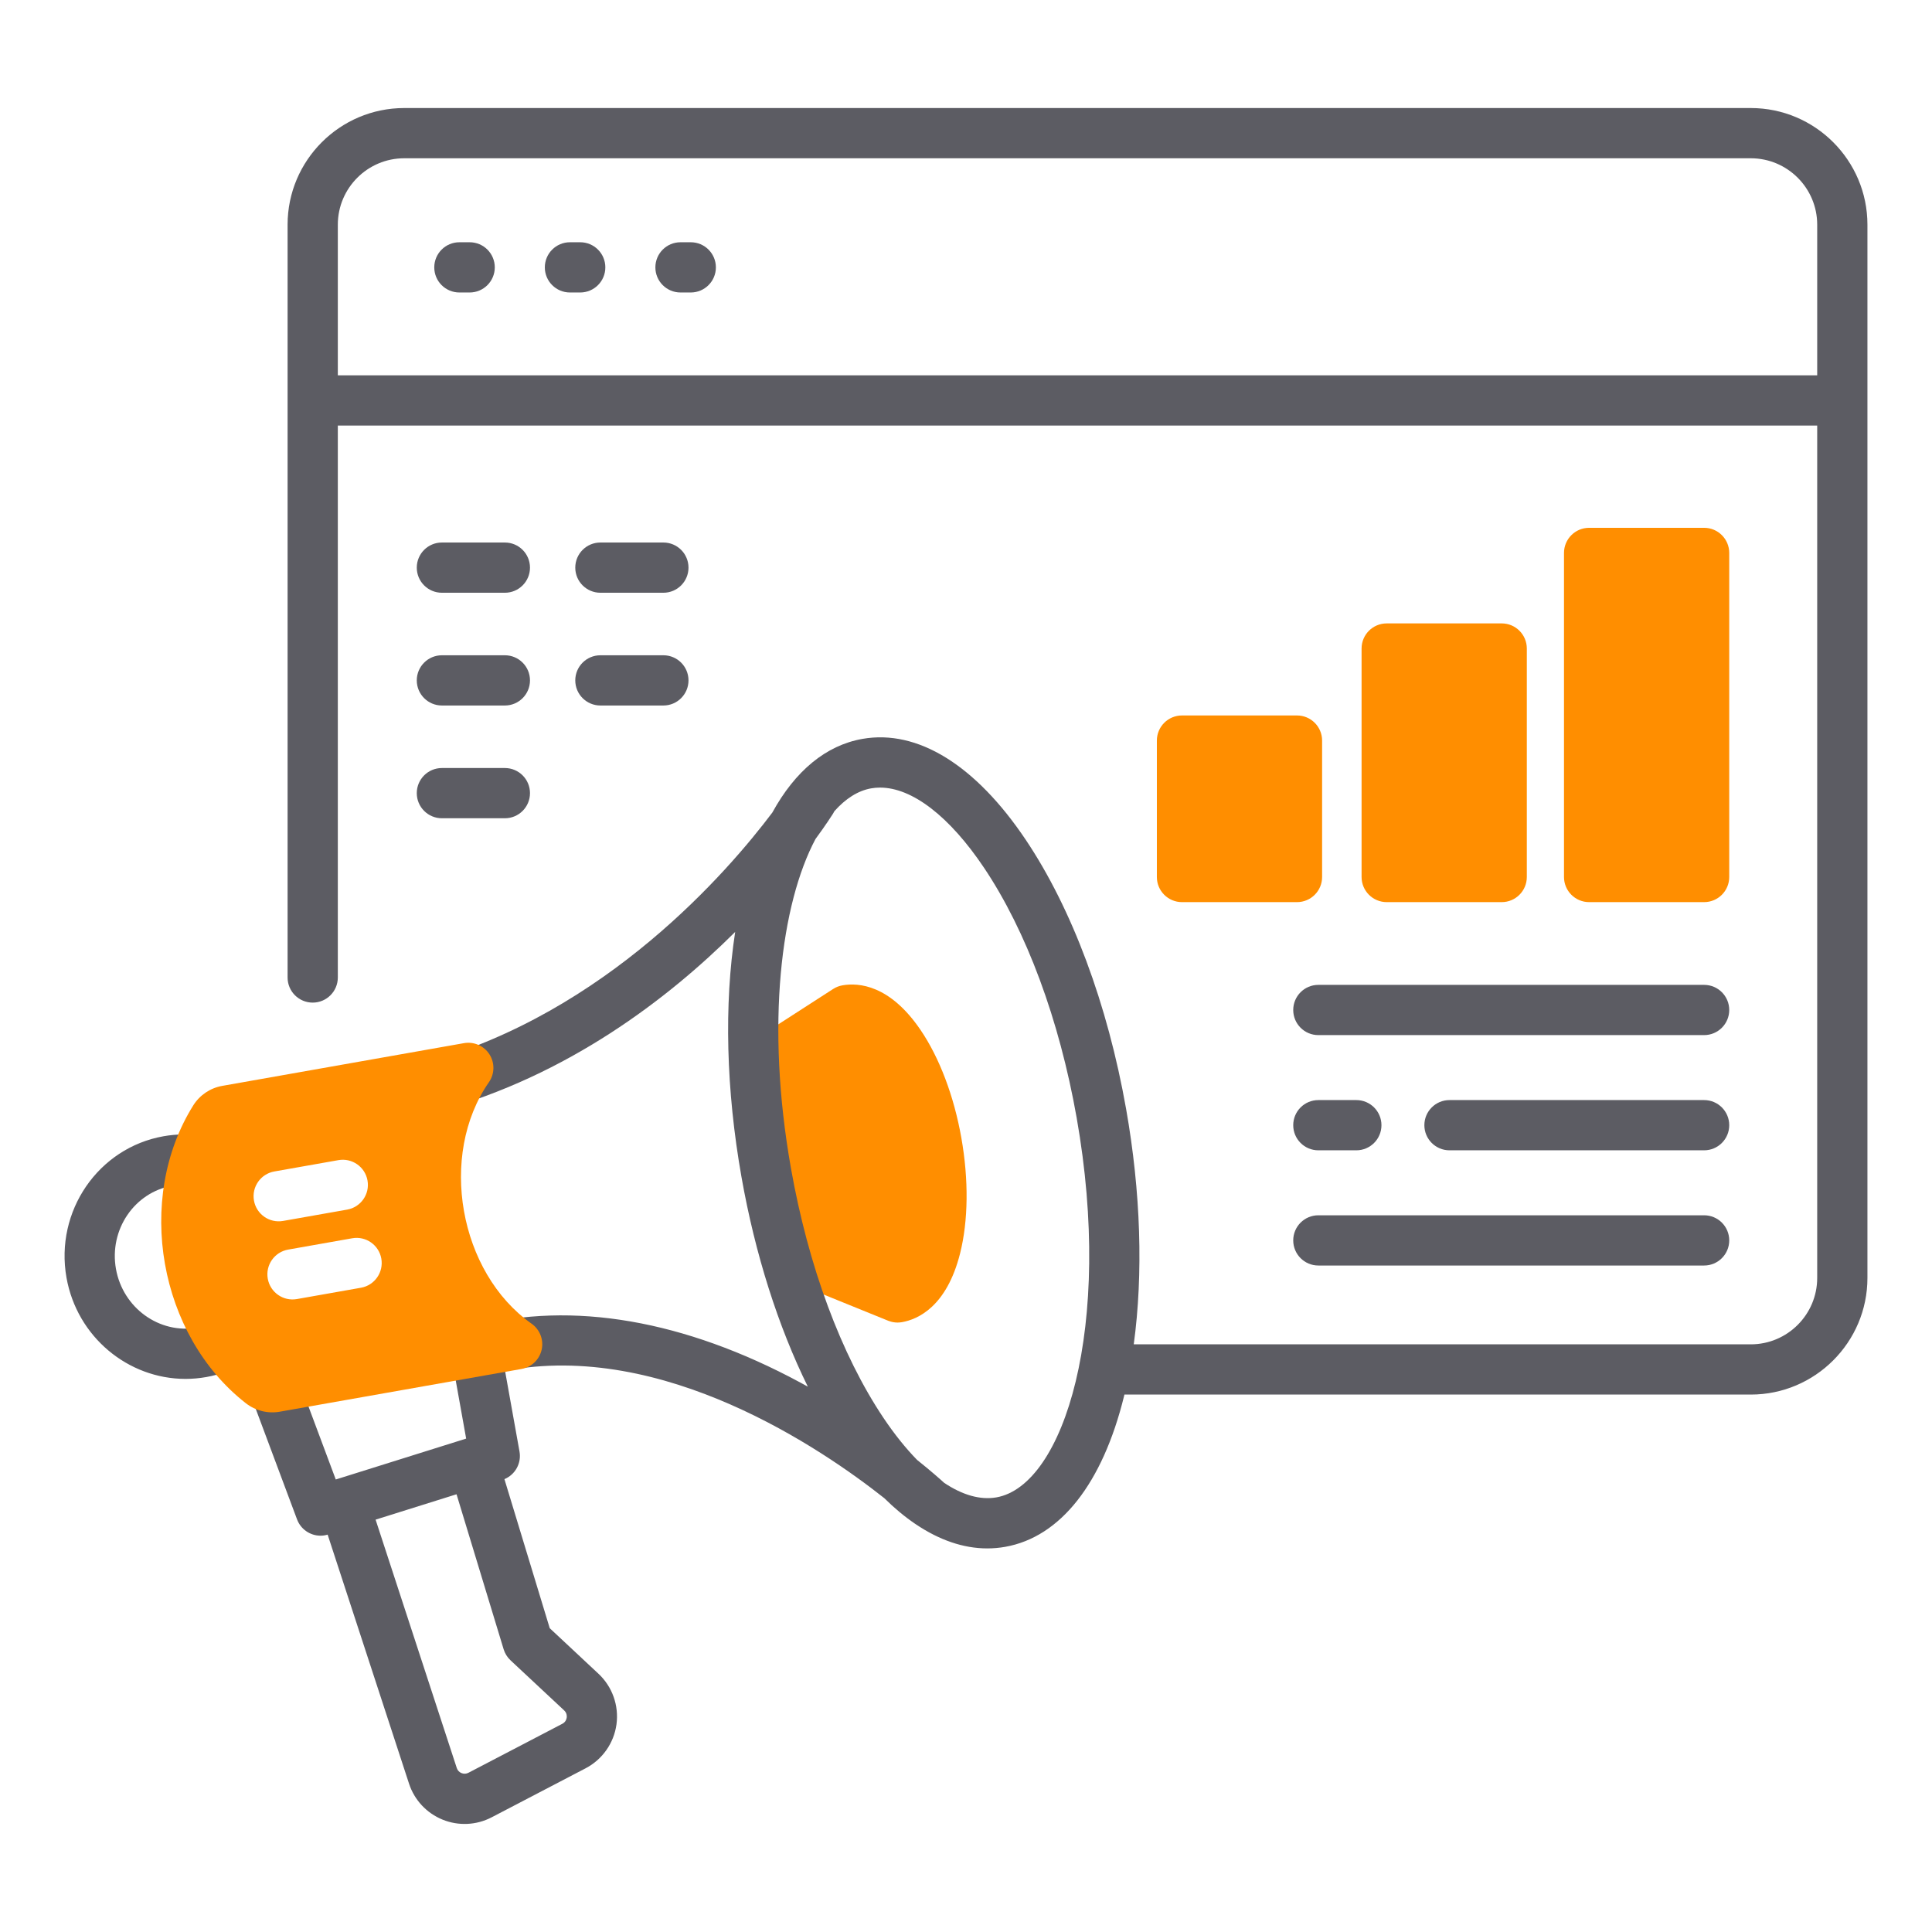
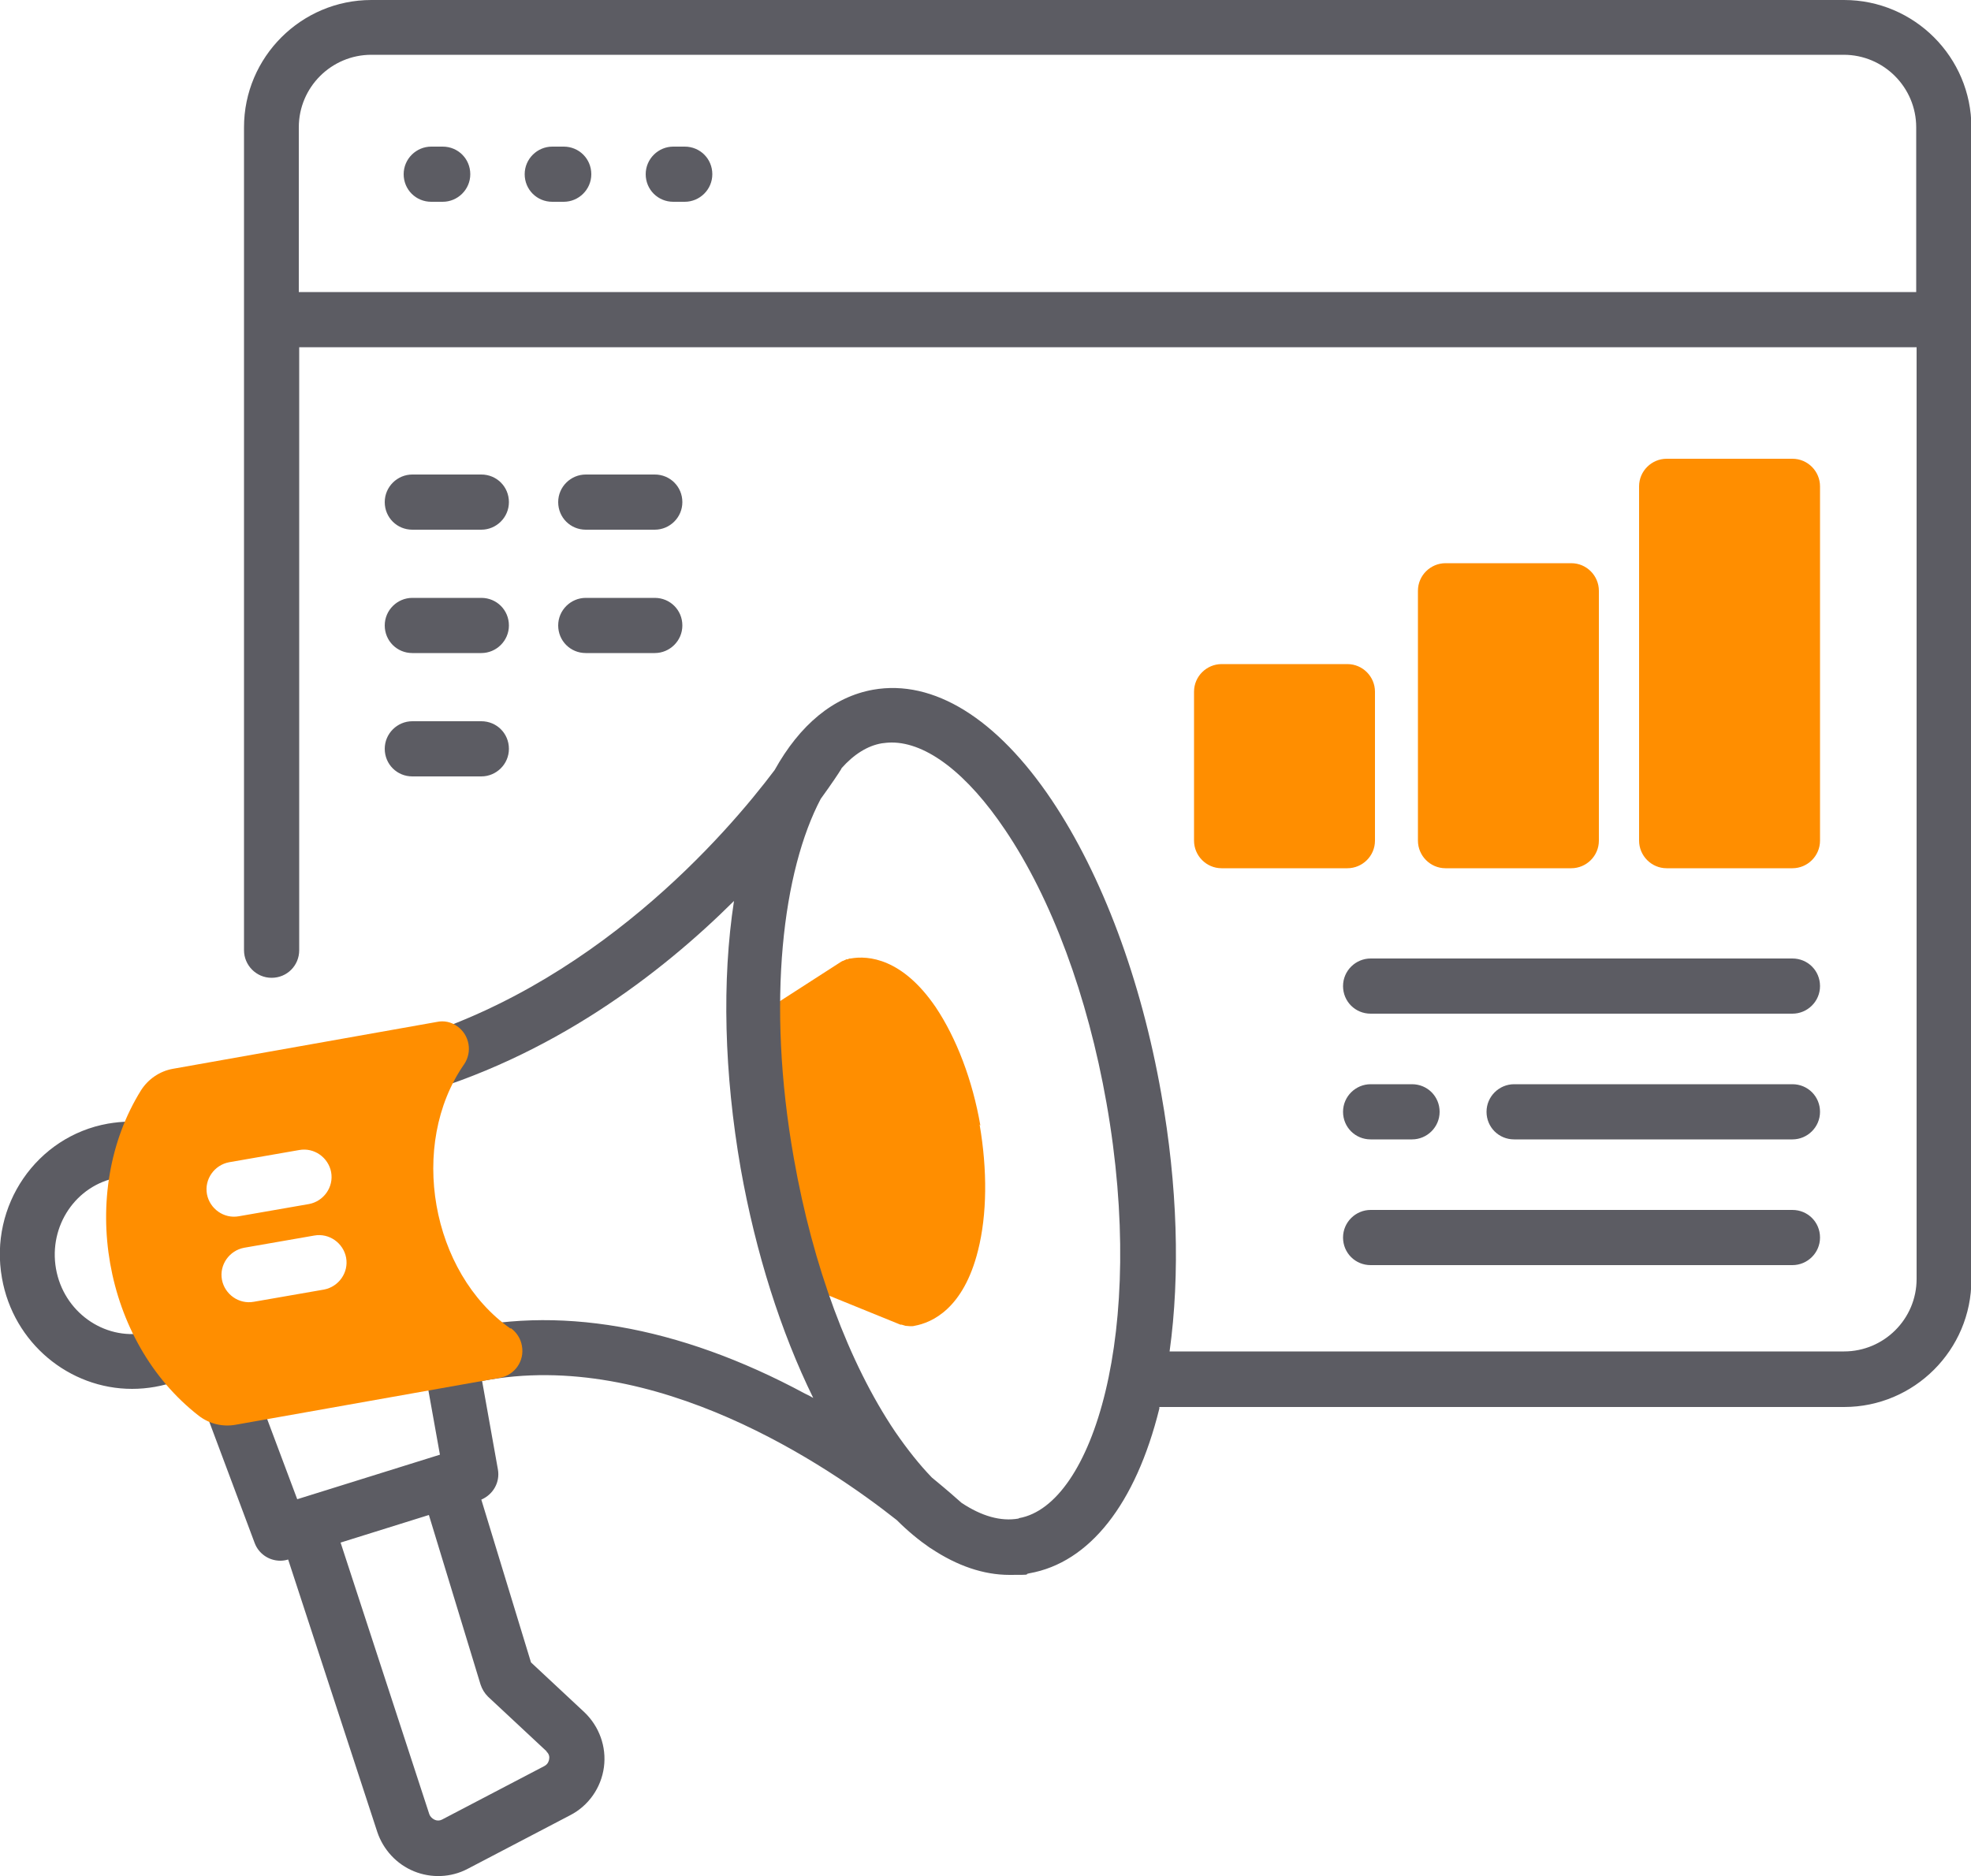
- <svg xmlns="http://www.w3.org/2000/svg" version="1.1" width="512" height="512" x="0" y="0" viewBox="0 0 500 500" style="enable-background:new 0 0 512 512" xml:space="preserve" class="">
+ <svg xmlns="http://www.w3.org/2000/svg" id="Capa_1" version="1.1" viewBox="0 0 500 475.9">
+   <defs>
+     <style>
+       .st0 {
+         fill: #5c5c63;
+       }
+ 
+       .st1 {
+         fill: #ff8e00;
+       }
+     </style>
+   </defs>
+   <path class="st1" d="M248.7,285.6c-2-11.6-6.1-22.2-11.3-30-8.5-12.5-17.2-13.2-21.6-12.4-.2,0-.5,0-.7.2,0,0-.1,0-.2,0-.2,0-.3,0-.5.2-.2,0-.3.1-.5.2,0,0,0,0-.1,0-.2.1-.4.2-.7.4l-23.9,15.4c-3.2,2.1-4.2,6.4-2.1,9.6,1.3,2,3.5,3.2,5.9,3.2.2,0,.4,0,.6,0,.1,9.6,1.1,27.7,6.5,38.2-3.8.5-6.5,4-6,7.8.3,2.5,2,4.6,4.3,5.5l30,12.2s0,0,.1,0c0,0,.1,0,.2,0,.3.1.7.2,1,.3,0,0,0,0,0,0,.4,0,.8.1,1.2.1s.8,0,1.1-.1c0,0,0,0,0,0,4.4-.8,12.4-4.3,16.1-19.1,2.3-9.1,2.4-20.4.4-32h0ZM341.8,168.5h-31.9c-3.8,0-7,3.1-7,7h0v37.8c0,3.8,3.1,7,7,7h31.9c3.8,0,7-3.1,7-7v-37.8c0-3.8-3.1-7-7-7h0ZM398.6,142.9h-31.9c-3.8,0-7,3.1-7,7v63.4c0,3.8,3.1,7,7,7h31.9c3.8,0,7-3.1,7-7h0v-63.4c0-3.8-3.1-7-7-7ZM454.7,116.4h-31.9c-3.8,0-7,3.1-7,7h0v89.9c0,3.8,3.1,7,7,7h31.9c3.8,0,7-3.1,7-7h0v-89.9c0-3.8-3.1-7-7-7h0Z" data-original="#3366ff" />
  <g>
-     <path fill="#ff8e00" d="M248.803 294.51c-1.911-10.816-5.661-20.743-10.559-27.951-7.953-11.706-16.035-12.276-20.181-11.562-.232.038-.462.09-.69.154-.06.017-.117.04-.175.059-.143.045-.287.089-.428.144a6.465 6.465 0 0 0-.47.21c-.035.018-.073.032-.11.05-.21.108-.414.226-.61.355l-22.318 14.394a6.5 6.5 0 0 0 3.528 11.963c.178 0 .356-.023.533-.037.12 8.941 1.052 25.885 6.069 35.681a6.498 6.498 0 0 0-1.57 12.46l28.025 11.37c.044.018.09.03.135.047.06.024.123.044.185.065.313.11.63.198.947.257.03.006.062.008.093.013.36.062.722.097 1.081.097.358 0 .711-.037 1.06-.095.025-.004.05-.002.074-.006 4.13-.73 11.573-4.012 15.045-17.79 2.129-8.451 2.248-19.062.336-29.878zM335.66 185.16h-29.764a6.5 6.5 0 0 0-6.5 6.5v35.31a6.5 6.5 0 0 0 6.5 6.5h29.764a6.5 6.5 0 0 0 6.5-6.5v-35.31a6.5 6.5 0 0 0-6.5-6.5zM388.64 161.337h-29.764a6.5 6.5 0 0 0-6.5 6.5v59.132a6.5 6.5 0 0 0 6.5 6.5h29.764a6.5 6.5 0 0 0 6.5-6.5v-59.132a6.5 6.5 0 0 0-6.5-6.5zM441.024 136.597h-29.763a6.5 6.5 0 0 0-6.5 6.5v83.872a6.5 6.5 0 0 0 6.5 6.5h29.763a6.5 6.5 0 0 0 6.5-6.5v-83.872a6.5 6.5 0 0 0-6.5-6.5z" opacity="1" data-original="#3366ff" class="" />
-     <g fill="#070606">
-       <path d="M54.144 342.759c-.983.363-2.012.64-3.059.826-9.83 1.744-19.29-5.085-21.08-15.21-1.788-10.126 4.756-19.778 14.589-21.516a17.815 17.815 0 0 1 2.928-.272 6.5 6.5 0 0 0-.06-13l-.06.001a30.854 30.854 0 0 0-5.072.47c-16.89 2.986-28.162 19.395-25.125 36.58 2.715 15.36 15.957 26.219 30.803 26.219a30.836 30.836 0 0 0 10.64-1.902 6.501 6.501 0 0 0-4.504-12.196zM453.104 27.961h-348.49c-16.644 0-30.186 13.542-30.186 30.187v194.828a6.5 6.5 0 0 0 13 0V110.128H470.29v220.598c0 9.477-7.71 17.187-17.187 17.187h-159.69c2.48-18.241 1.833-39.366-1.981-60.938-4.788-27.088-14.013-51.821-25.975-69.645-12.99-19.357-28.007-28.628-42.278-26.104-9.419 1.665-17.378 8.267-23.303 19.068-11.399 15.14-43.026 51.864-89.853 64.75a6.5 6.5 0 0 0 3.45 12.534c33.525-9.225 59.444-29.125 76.79-46.397-2.887 18.787-2.36 40.843 1.626 63.39 3.534 19.995 9.491 38.697 17.177 54.295-.646-.359-1.298-.716-1.958-1.072-29.954-16.152-59.131-21.173-84.374-14.522a6.49 6.49 0 0 0-4.516 4.263 6.475 6.475 0 0 0-1.132 4.95l3.555 19.824-33.745 10.581-9.782-26.174a6.5 6.5 0 0 0-12.178 4.55l11.938 31.945a6.503 6.503 0 0 0 6.088 4.226c.607 0 1.223-.094 1.832-.273l21.06 64.438a15.11 15.11 0 0 0 8.673 9.313 15.124 15.124 0 0 0 12.714-.597l24.308-12.681a15.156 15.156 0 0 0 7.996-11.377 15.156 15.156 0 0 0-4.664-13.1l-12.61-11.782-11.725-38.579a6.499 6.499 0 0 0 3.901-7.148l-3.743-20.867c40.89-7.946 82.077 20.222 98.148 32.938 2.607 2.58 5.259 4.782 7.937 6.607.056.037.11.075.167.11 6.118 4.132 12.372 6.288 18.546 6.288 1.553 0 3.1-.135 4.64-.407 14.273-2.523 25.199-16.38 30.766-39.016.032-.128.058-.263.089-.391h162.106c16.645 0 30.187-13.542 30.187-30.187V58.148c0-16.645-13.542-30.187-30.187-30.187zM146.007 442.658c.702.656.714 1.44.658 1.848s-.276 1.16-1.128 1.605l-24.308 12.681a2.108 2.108 0 0 1-1.793.084 2.105 2.105 0 0 1-1.223-1.313l-21.009-64.281 20.946-6.568 12.19 40.113a6.495 6.495 0 0 0 1.782 2.86zm111.872-55.14c-4.178.737-8.78-.596-13.512-3.748-.926-.846-3.349-3.01-7.036-5.956-2.917-2.991-5.83-6.607-8.673-10.842-10.975-16.355-19.487-39.32-23.968-64.664-6.591-37.29-2.535-68.418 6.353-85.162 2.73-3.721 4.265-6.129 4.552-6.586.127-.202.24-.41.342-.62 2.91-3.272 6.118-5.314 9.506-5.913.76-.134 1.531-.2 2.317-.2 8.287 0 17.949 7.403 26.904 20.747 10.976 16.354 19.487 39.319 23.968 64.663 9.557 54.067-3.266 95.19-20.753 98.281zM87.428 97.128v-38.98c0-9.477 7.71-17.187 17.186-17.187h348.49c9.477 0 17.187 7.71 17.187 17.187v38.98z" fill="#5c5c63" opacity="1" data-original="#070606" class="" />
-       <path d="M121.55 62.695h-2.662a6.5 6.5 0 0 0 0 13h2.662a6.5 6.5 0 0 0 0-13zM178.772 62.695h-2.662a6.5 6.5 0 0 0 0 13h2.661a6.5 6.5 0 0 0 0-13zM150.161 62.695H147.5a6.5 6.5 0 0 0 0 13h2.662a6.5 6.5 0 0 0 0-13zM441.024 254.884h-99.837a6.5 6.5 0 0 0 0 13h99.837a6.5 6.5 0 0 0 0-13zM341.187 297.699h9.832a6.5 6.5 0 0 0 0-13h-9.832a6.5 6.5 0 0 0 0 13zM441.024 284.699h-65.899a6.5 6.5 0 0 0 0 13h65.9a6.5 6.5 0 0 0 0-13zM341.187 327.514h99.837a6.5 6.5 0 0 0 0-13h-99.837a6.5 6.5 0 0 0 0 13zM114.361 153.403h16.301a6.5 6.5 0 0 0 0-13h-16.3a6.5 6.5 0 0 0 0 13zM114.361 182.584h16.301a6.5 6.5 0 0 0 0-13h-16.3a6.5 6.5 0 0 0 0 13zM155.38 153.403h16.303a6.5 6.5 0 0 0 0-13H155.38a6.5 6.5 0 0 0 0 13zM155.38 182.584h16.303a6.5 6.5 0 0 0 0-13H155.38a6.5 6.5 0 0 0 0 13zM114.361 211.765h16.301a6.5 6.5 0 0 0 0-13h-16.3a6.5 6.5 0 0 0 0 13z" fill="#5c5c63" opacity="1" data-original="#070606" class="" />
-     </g>
-     <path fill="#ff8e00" d="M137.578 342.573c-18.805-13.24-24.173-43.611-11.048-62.495a6.499 6.499 0 0 0-6.468-10.111l-62.553 11.058a11.132 11.132 0 0 0-7.49 5.046c-15.16 24.23-8.918 59.54 13.629 77.102a11.125 11.125 0 0 0 8.766 2.174l62.554-11.058a6.501 6.501 0 0 0 2.61-11.716zm-71.852-31.865a6.5 6.5 0 0 1 5.268-7.533l16.585-2.931a6.5 6.5 0 0 1 2.264 12.802l-16.585 2.931a6.5 6.5 0 0 1-7.532-5.27zm27.691 22.557-16.585 2.932a6.5 6.5 0 0 1-2.264-12.802l16.585-2.932a6.5 6.5 0 0 1 2.264 12.802z" opacity="1" data-original="#3366ff" class="" />
+     <path class="st0" d="M40.1,337.3c-1.1.4-2.2.7-3.3.9-10.5,1.9-20.7-5.4-22.6-16.3-1.9-10.9,5.1-21.2,15.6-23.1,1-.2,2.1-.3,3.1-.3,3.8,0,7-3.2,6.9-7,0-3.8-3.2-7-7-6.9h0c-1.8,0-3.6.2-5.4.5-18.1,3.2-30.2,20.8-26.9,39.2,2.9,16.5,17.1,28.1,33,28.1,3.9,0,7.8-.7,11.4-2,3.6-1.4,5.4-5.4,4-9-1.4-3.5-5.3-5.3-8.8-4.1h0ZM467.7,0H94.2C76.4,0,61.9,14.5,61.9,32.3v208.8c0,3.8,3.1,7,7,7s7-3.1,7-7V88.1h410.3v236.4c0,10.2-8.3,18.4-18.4,18.4h-171.1c2.7-19.5,2-42.2-2.1-65.3-5.1-29-15-55.5-27.8-74.6-13.9-20.7-30-30.7-45.3-28-10.1,1.8-18.6,8.9-25,20.4-12.2,16.2-46.1,55.6-96.3,69.4-3.7,1-5.9,4.9-4.9,8.6,1,3.7,4.9,5.9,8.6,4.9,35.9-9.9,63.7-31.2,82.3-49.7-3.1,20.1-2.5,43.8,1.7,67.9,3.8,21.4,10.2,41.5,18.4,58.2-.7-.4-1.4-.8-2.1-1.1-32.1-17.3-63.4-22.7-90.4-15.6-2.3.6-4.1,2.3-4.8,4.6-1.1,1.5-1.5,3.4-1.2,5.3l3.8,21.2-36.2,11.3-10.5-28c-1.3-3.6-5.4-5.4-9-4.1-3.6,1.3-5.4,5.4-4.1,9l12.8,34.2c1,2.7,3.6,4.5,6.5,4.5.7,0,1.3-.1,2-.3l22.6,69.1c1.5,4.5,4.9,8.2,9.3,10,4.4,1.8,9.4,1.6,13.6-.6l26-13.6c4.7-2.4,7.9-7,8.6-12.2.7-5.2-1.2-10.4-5-14l-13.5-12.6-12.6-41.3c3-1.3,4.8-4.4,4.2-7.7l-4-22.4c43.8-8.5,88,21.7,105.2,35.3,2.8,2.8,5.6,5.1,8.5,7.1,0,0,.1,0,.2.1,6.6,4.4,13.3,6.7,19.9,6.7s3.3-.1,5-.4c15.3-2.7,27-17.6,33-41.8,0-.1,0-.3,0-.4h173.7c17.8,0,32.3-14.5,32.3-32.3V32.3c0-17.8-14.5-32.3-32.3-32.3h0ZM138.6,444.4c.8.7.8,1.5.7,2s-.3,1.2-1.2,1.7l-26,13.6c-.6.3-1.3.3-1.9,0-.6-.3-1.1-.8-1.3-1.4l-22.5-68.9,22.4-7,13.1,43c.4,1.2,1,2.2,1.9,3.1l14.9,13.9ZM258.4,385.3c-4.5.8-9.4-.6-14.5-4-1-.9-3.6-3.2-7.5-6.4-3.1-3.2-6.2-7.1-9.3-11.6-11.8-17.5-20.9-42.1-25.7-69.3-7.1-40-2.7-73.3,6.8-91.3,2.9-4,4.6-6.6,4.9-7.1.1-.2.3-.4.4-.7,3.1-3.5,6.6-5.7,10.2-6.3.8-.1,1.6-.2,2.5-.2,8.9,0,19.2,7.9,28.8,22.2,11.8,17.5,20.9,42.1,25.7,69.3,10.2,57.9-3.5,102-22.2,105.3h0ZM75.8,74.1v-41.8c0-10.2,8.3-18.4,18.4-18.4h373.5c10.2,0,18.4,8.3,18.4,18.4v41.8H75.8Z" data-original="#070606" />
+     <path class="st0" d="M112.3,37.2h-2.9c-3.8,0-7,3.1-7,7s3.1,7,7,7h2.9c3.8,0,7-3.1,7-7s-3.1-7-7-7ZM173.7,37.2h-2.9c-3.8,0-7,3.1-7,7s3.1,7,7,7h2.9c3.8,0,7-3.1,7-7s-3.1-7-7-7h0ZM143,37.2h-2.9c-3.8,0-7,3.1-7,7s3.1,7,7,7h2.9c3.8,0,7-3.1,7-7s-3.1-7-7-7h0ZM454.7,243.2h-107c-3.8,0-7,3.1-7,7s3.1,7,7,7h107c3.8,0,7-3.1,7-7s-3.1-7-7-7ZM347.7,289.1h10.5c3.8,0,7-3.1,7-7s-3.1-7-7-7h-10.5c-3.8,0-7,3.1-7,7s3.1,7,7,7ZM454.7,275.1h-70.6c-3.8,0-7,3.1-7,7s3.1,7,7,7h70.6c3.8,0,7-3.1,7-7s-3.1-7-7-7h0ZM347.7,321h107c3.8,0,7-3.1,7-7s-3.1-7-7-7h-107c-3.8,0-7,3.1-7,7s3.1,7,7,7ZM104.6,134.4h17.5c3.8,0,7-3.1,7-7s-3.1-7-7-7h-17.5c-3.8,0-7,3.1-7,7s3.1,7,7,7h0ZM104.6,165.7h17.5c3.8,0,7-3.1,7-7s-3.1-7-7-7h-17.5c-3.8,0-7,3.1-7,7s3.1,7,7,7h0ZM148.6,134.4h17.5c3.8,0,7-3.1,7-7s-3.1-7-7-7h-17.5c-3.8,0-7,3.1-7,7s3.1,7,7,7ZM148.6,165.7h17.5c3.8,0,7-3.1,7-7s-3.1-7-7-7h-17.5c-3.8,0-7,3.1-7,7s3.1,7,7,7ZM104.6,197h17.5c3.8,0,7-3.1,7-7s-3.1-7-7-7h-17.5c-3.8,0-7,3.1-7,7s3.1,7,7,7h0Z" data-original="#070606" />
  </g>
+   <path class="st1" d="M129.5,337.1c-20.2-14.2-25.9-46.7-11.8-67,2.2-3.2,1.4-7.5-1.7-9.7-1.5-1.1-3.4-1.5-5.2-1.1l-67,11.9c-3.3.6-6.2,2.6-8,5.4-16.2,26-9.6,63.8,14.6,82.6,2.7,2.1,6.1,2.9,9.4,2.3l67-11.9c3.8-.7,6.3-4.3,5.6-8.1-.3-1.8-1.3-3.4-2.8-4.5h0ZM52.5,303c-.7-3.8,1.9-7.4,5.6-8.1l17.8-3.1c3.8-.7,7.4,1.9,8.1,5.6.7,3.8-1.9,7.4-5.6,8.1l-17.8,3.1c-3.8.7-7.4-1.9-8.1-5.6,0,0,0,0,0,0h0ZM82.2,327.2l-17.8,3.1c-3.8.7-7.4-1.9-8.1-5.6-.7-3.8,1.9-7.4,5.6-8.1h0l17.8-3.1c3.8-.7,7.4,1.9,8.1,5.6.7,3.8-1.9,7.4-5.6,8.1Z" data-original="#3366ff" />
</svg>
